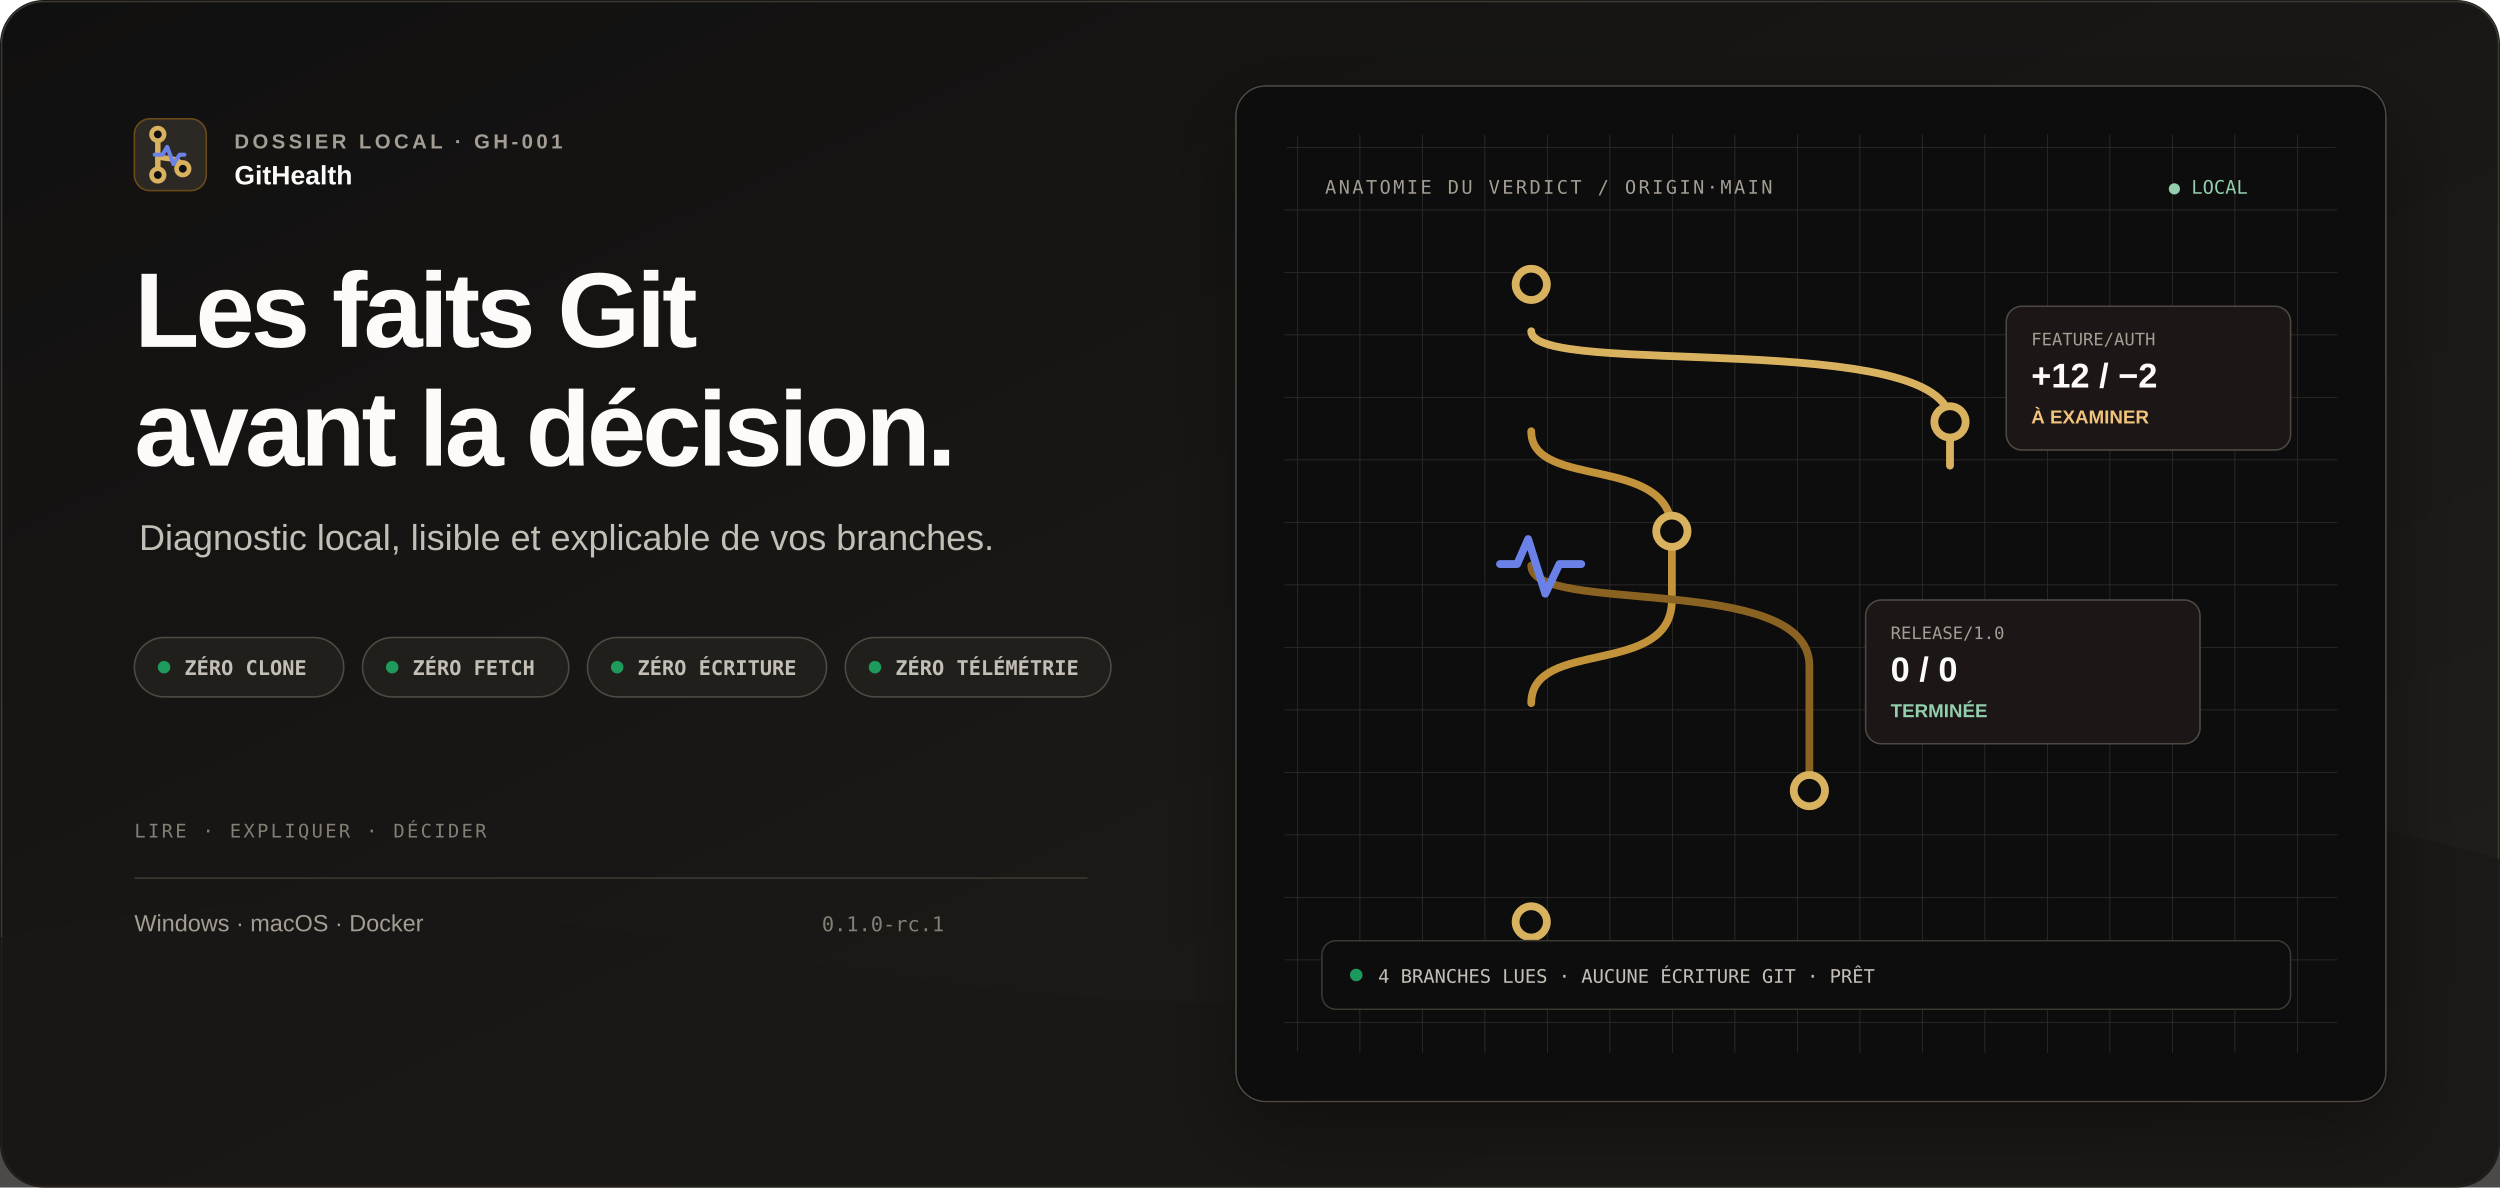
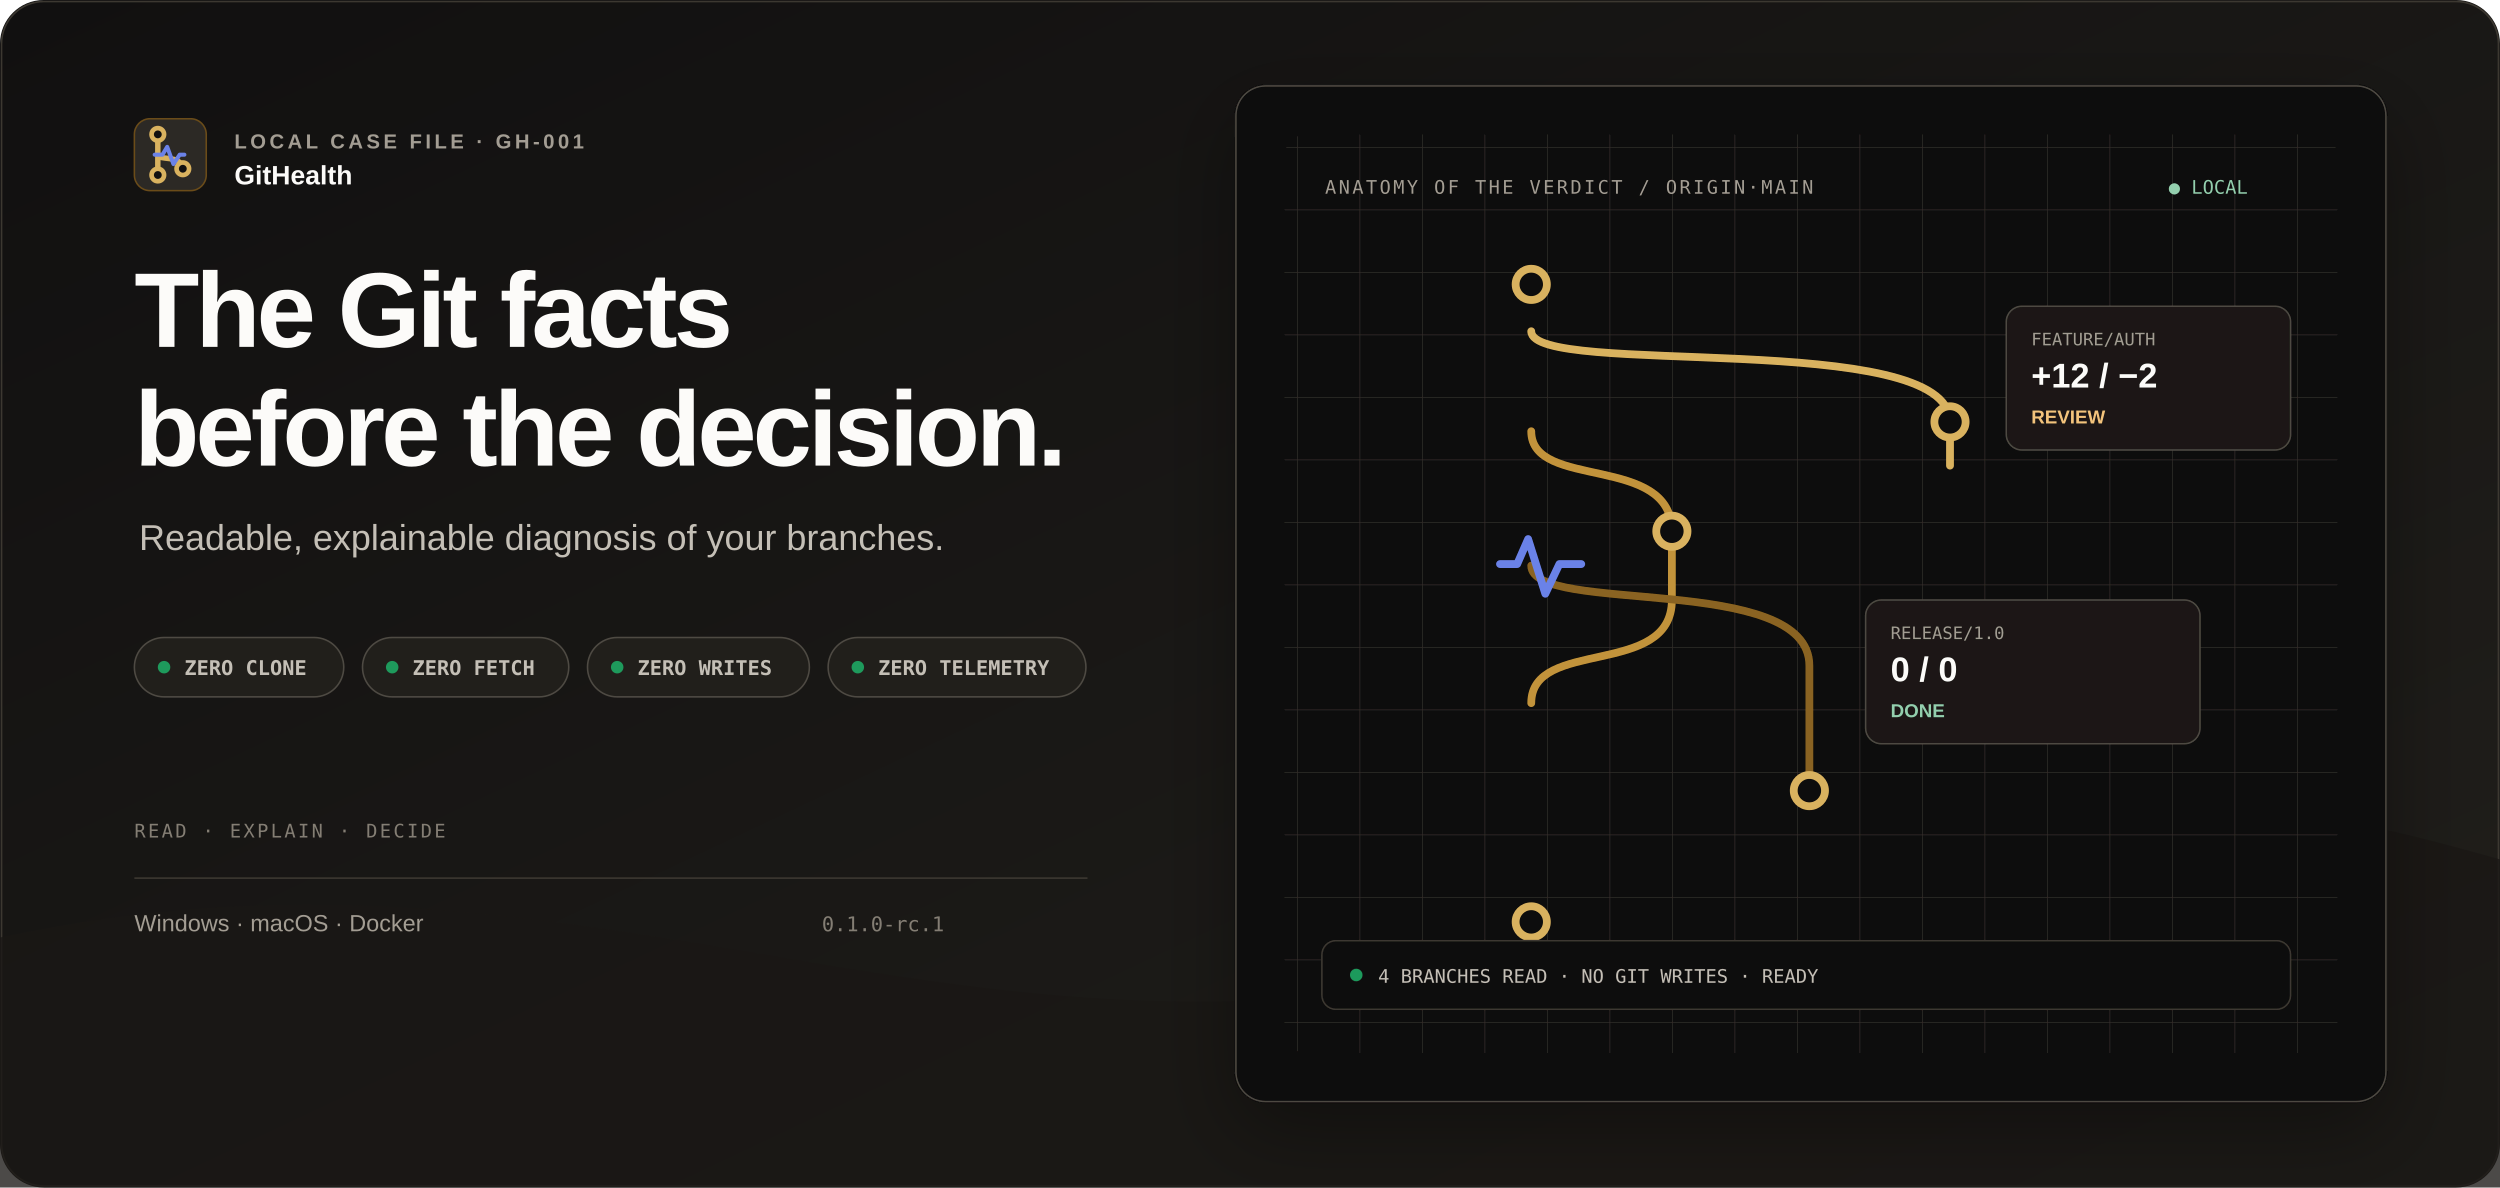
<svg xmlns="http://www.w3.org/2000/svg" width="1600" height="760" viewBox="0 0 1600 760" role="img" aria-labelledby="title description">
  <defs>
    <linearGradient id="canvas" x1="0" y1="0" x2="1" y2="1">
      <stop stop-color="#111010" />
      <stop offset="1" stop-color="#211f1b" />
    </linearGradient>
    <linearGradient id="brass" x1="0" y1="0" x2="1" y2="1">
      <stop stop-color="#e9ce95" />
      <stop offset="1" stop-color="#c2933a" />
    </linearGradient>
    <filter id="shadow" x="-20%" y="-20%" width="140%" height="140%">
      <feDropShadow dx="0" dy="18" stdDeviation="26" flood-color="#000000" flood-opacity="0.35" />
    </filter>
    <pattern id="grid" width="40" height="40" patternUnits="userSpaceOnUse">
      <path d="M40 0H0V40" fill="none" stroke="#3c3831" stroke-opacity="0.8" />
    </pattern>
  </defs>
  <rect width="1600" height="760" rx="28" fill="url(#canvas)" />
  <rect x="1" y="1" width="1598" height="758" rx="27" fill="none" stroke="#3c3831" />
  <path d="M0 600C370 520 600 700 960 620S1320 470 1600 550V760H0Z" fill="#1a1815" fill-opacity="0.78" />
  <g font-family="IBM Plex Sans, Arial, sans-serif">
    <g transform="translate(86 76)">
      <rect width="46" height="46" rx="10" fill="#2c2925" stroke="#6b4c19" />
      <path d="M15 11V35M15 23C15 27 30 23 30 31" fill="none" stroke="#d9b25f" stroke-width="3.5" stroke-linecap="round" />
      <circle cx="15" cy="10" r="4" fill="#111010" stroke="#d9b25f" stroke-width="3" />
      <circle cx="15" cy="36" r="4" fill="#111010" stroke="#d9b25f" stroke-width="3" />
      <circle cx="31" cy="32" r="4" fill="#111010" stroke="#d9b25f" stroke-width="3" />
      <path d="M13 23H18L21 18L25 29L29 23H32" fill="none" stroke="#6b82e8" stroke-width="2.6" stroke-linecap="round" stroke-linejoin="round" />
-       <text x="64" y="19" fill="#a39d93" font-size="13" font-weight="600" letter-spacing="2.2">DOSSIER LOCAL · GH-001</text>
+       <text x="64" y="19" fill="#a39d93" font-size="13" font-weight="600" letter-spacing="2.2">LOCAL CASE FILE · GH-001</text>
      <text x="64" y="42" fill="#fcfbf9" font-size="17" font-weight="600">GitHealth</text>
    </g>
-     <text x="86" y="222" fill="#fcfbf9" font-size="68" font-weight="650" letter-spacing="-2.4">Les faits Git</text>
-     <text x="86" y="298" fill="#fcfbf9" font-size="68" font-weight="650" letter-spacing="-2.4">avant la décision.</text>
+     <text x="86" y="222" fill="#fcfbf9" font-size="68" font-weight="650" letter-spacing="-2.4">The Git facts</text>
+     <text x="86" y="298" fill="#fcfbf9" font-size="68" font-weight="650" letter-spacing="-2.4">before the decision.</text>
    <text x="89" y="352" fill="#c4bfb6" font-size="23" font-weight="400">
-       Diagnostic local, lisible et explicable de vos branches.
+       Readable, explainable diagnosis of your branches.
    </text>
    <g transform="translate(86 408)" font-family="IBM Plex Mono, monospace" font-size="13" font-weight="600">
      <g>
        <rect width="134" height="38" rx="19" fill="#211f1b" stroke="#4e4a43" />
        <circle cx="19" cy="19" r="4" fill="#1e9a5c" />
-         <text x="32" y="24" fill="#c4bfb6">ZÉRO CLONE</text>
+         <text x="32" y="24" fill="#c4bfb6">ZERO CLONE</text>
      </g>
      <g transform="translate(146)">
        <rect width="132" height="38" rx="19" fill="#211f1b" stroke="#4e4a43" />
        <circle cx="19" cy="19" r="4" fill="#1e9a5c" />
-         <text x="32" y="24" fill="#c4bfb6">ZÉRO FETCH</text>
+         <text x="32" y="24" fill="#c4bfb6">ZERO FETCH</text>
      </g>
      <g transform="translate(290)">
-         <rect width="153" height="38" rx="19" fill="#211f1b" stroke="#4e4a43" />
+         <rect width="142" height="38" rx="19" fill="#211f1b" stroke="#4e4a43" />
        <circle cx="19" cy="19" r="4" fill="#1e9a5c" />
-         <text x="32" y="24" fill="#c4bfb6">ZÉRO ÉCRITURE</text>
+         <text x="32" y="24" fill="#c4bfb6">ZERO WRITES</text>
      </g>
-       <g transform="translate(455)">
-         <rect width="170" height="38" rx="19" fill="#211f1b" stroke="#4e4a43" />
+       <g transform="translate(444)">
+         <rect width="165" height="38" rx="19" fill="#211f1b" stroke="#4e4a43" />
        <circle cx="19" cy="19" r="4" fill="#1e9a5c" />
-         <text x="32" y="24" fill="#c4bfb6">ZÉRO TÉLÉMÉTRIE</text>
+         <text x="32" y="24" fill="#c4bfb6">ZERO TELEMETRY</text>
      </g>
    </g>
    <g transform="translate(86 520)">
-       <text y="16" fill="#847e74" font-family="IBM Plex Mono, monospace" font-size="12" letter-spacing="1.5">LIRE · EXPLIQUER · DÉCIDER</text>
+       <text y="16" fill="#847e74" font-family="IBM Plex Mono, monospace" font-size="12" letter-spacing="1.5">READ · EXPLAIN · DECIDE</text>
      <path d="M0 42H610" stroke="#3c3831" />
      <text y="76" fill="#a39d93" font-size="15">Windows · macOS · Docker</text>
      <text x="440" y="76" fill="#847e74" font-family="IBM Plex Mono, monospace" font-size="13">0.1.0-rc.1</text>
    </g>
    <g transform="translate(790 54)" filter="url(#shadow)">
      <rect width="738" height="652" rx="20" fill="#0a0909" />
      <rect x="1" y="1" width="736" height="650" rx="19" fill="none" stroke="#4e4a43" />
      <rect x="32" y="32" width="674" height="588" rx="14" fill="url(#grid)" />
-       <text x="58" y="70" fill="#a39d93" font-family="IBM Plex Mono, monospace" font-size="12" letter-spacing="1.5">ANATOMIE DU VERDICT / ORIGIN·MAIN</text>
+       <text x="58" y="70" fill="#a39d93" font-family="IBM Plex Mono, monospace" font-size="12" letter-spacing="1.5">ANATOMY OF THE VERDICT / ORIGIN·MAIN</text>
      <text x="598" y="70" fill="#93cfae" font-family="IBM Plex Mono, monospace" font-size="12">● LOCAL</text>
      <path d="M190 128V536" stroke="url(#brass)" stroke-width="6" stroke-linecap="round" />
      <path d="M190 222C190 260 280 236 280 286V330C280 380 190 354 190 396" fill="none" stroke="#c2933a" stroke-width="5" stroke-linecap="round" />
      <path d="M190 308C190 340 368 312 368 372V452" fill="none" stroke="#8a6420" stroke-width="5" stroke-linecap="round" />
      <path d="M190 158C190 188 458 156 458 216V244" fill="none" stroke="#d9b25f" stroke-width="5" stroke-linecap="round" />
      <g fill="#0a0909" stroke="#d9b25f" stroke-width="5">
        <circle cx="190" cy="128" r="10" />
        <circle cx="190" cy="536" r="10" />
        <circle cx="280" cy="286" r="10" />
        <circle cx="368" cy="452" r="10" />
        <circle cx="458" cy="216" r="10" />
      </g>
      <path d="M170 307H181L188 291L199 326L208 307H222" fill="none" stroke="#6b82e8" stroke-width="5" stroke-linecap="round" stroke-linejoin="round" />
      <g transform="translate(494 142)">
        <rect width="182" height="92" rx="10" fill="#1a1815" stroke="#4e4a43" />
        <text x="16" y="25" fill="#a39d93" font-family="IBM Plex Mono, monospace" font-size="11">FEATURE/AUTH</text>
        <text x="16" y="52" fill="#fcfbf9" font-size="22" font-weight="600">+12 / −2</text>
-         <text x="16" y="75" fill="#f3c37c" font-size="12" font-weight="600">À EXAMINER</text>
+         <text x="16" y="75" fill="#f3c37c" font-size="12" font-weight="600">REVIEW</text>
      </g>
      <g transform="translate(404 330)">
        <rect width="214" height="92" rx="10" fill="#1a1815" stroke="#4e4a43" />
        <text x="16" y="25" fill="#a39d93" font-family="IBM Plex Mono, monospace" font-size="11">RELEASE/1.0</text>
        <text x="16" y="52" fill="#fcfbf9" font-size="22" font-weight="600">0 / 0</text>
-         <text x="16" y="75" fill="#93cfae" font-size="12" font-weight="600">TERMINÉE</text>
+         <text x="16" y="75" fill="#93cfae" font-size="12" font-weight="600">DONE</text>
      </g>
      <g transform="translate(56 548)">
        <rect width="620" height="44" rx="9" fill="#111010" stroke="#3c3831" />
        <circle cx="22" cy="22" r="4" fill="#1e9a5c" />
-         <text x="36" y="27" fill="#c4bfb6" font-family="IBM Plex Mono, monospace" font-size="12">4 BRANCHES LUES · AUCUNE ÉCRITURE GIT · PRÊT</text>
+         <text x="36" y="27" fill="#c4bfb6" font-family="IBM Plex Mono, monospace" font-size="12">4 BRANCHES READ · NO GIT WRITES · READY</text>
      </g>
    </g>
  </g>
</svg>
